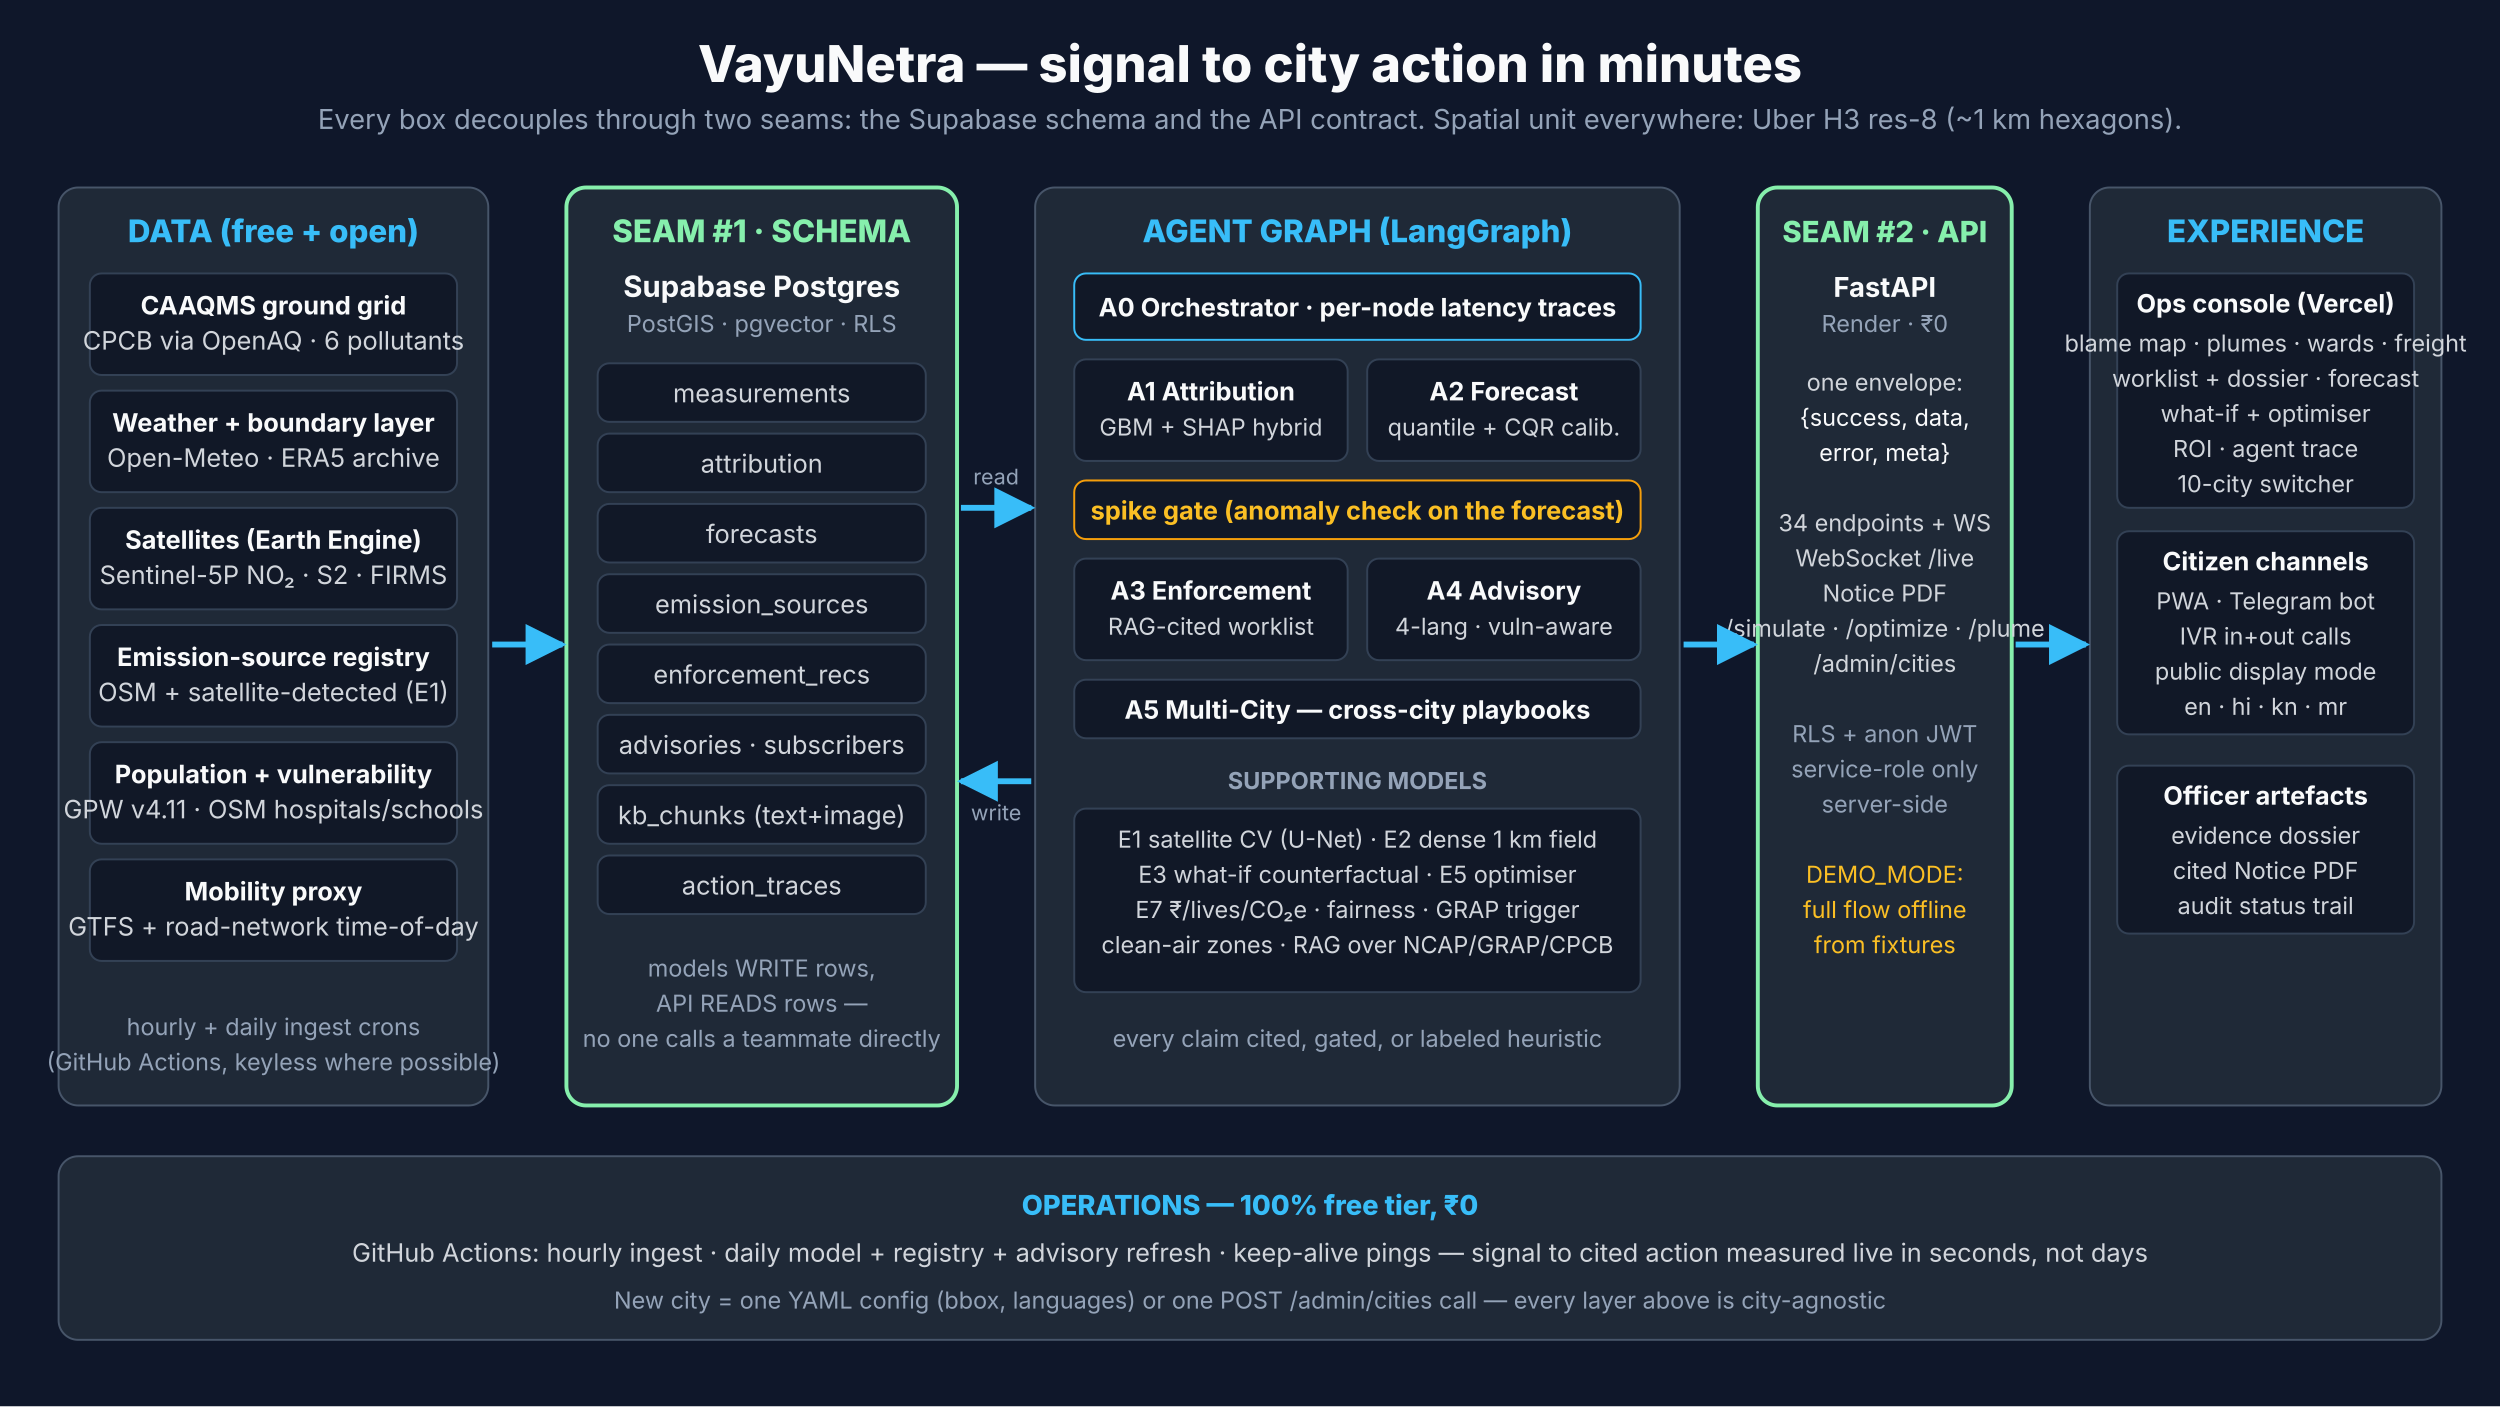
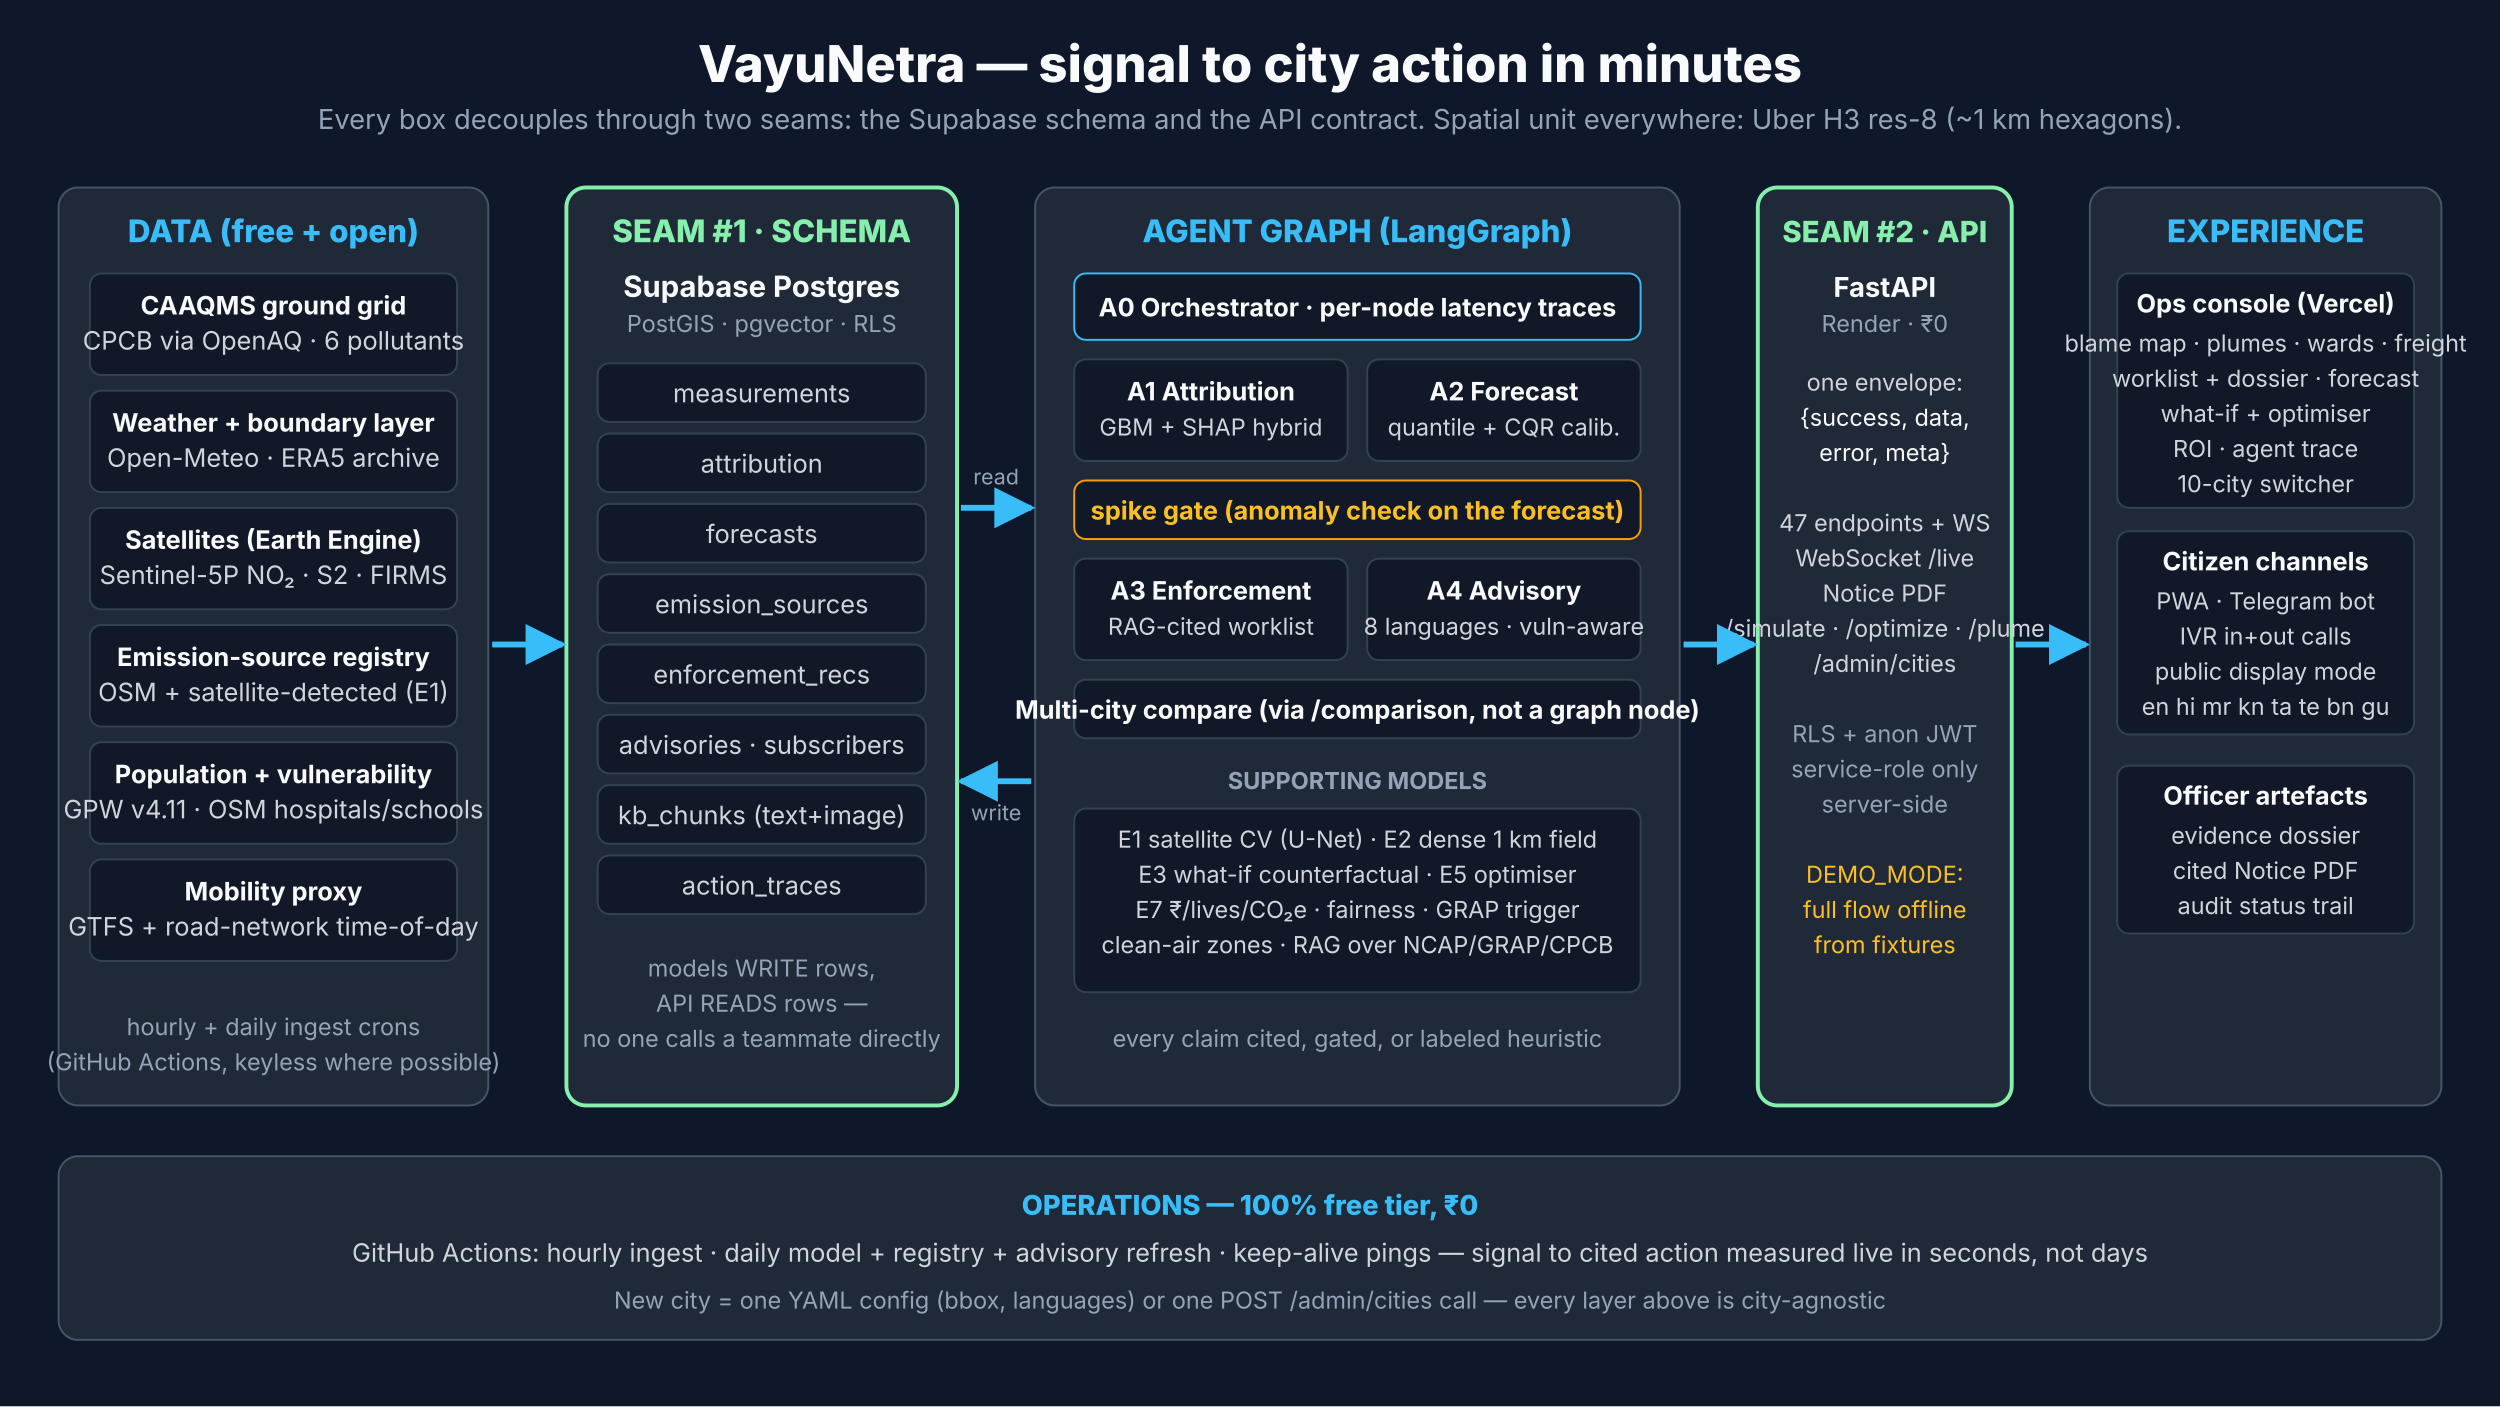
<svg xmlns="http://www.w3.org/2000/svg" viewBox="0 0 1280 720" font-family="Inter, Segoe UI, Arial, sans-serif">
  <defs>
    <marker id="arr" viewBox="0 0 10 10" refX="9" refY="5" markerWidth="7" markerHeight="7" orient="auto-start-reverse">
      <path d="M 0 0 L 10 5 L 0 10 z" fill="#38bdf8" />
    </marker>
  </defs>
  <rect width="1280" height="720" fill="#0f172a" />
  <text x="640" y="42" text-anchor="middle" fill="#f9fafb" font-size="26" font-weight="800">VayuNetra — signal to city action in minutes</text>
  <text x="640" y="66" text-anchor="middle" fill="#94a3b8" font-size="14">Every box decouples through two seams: the Supabase schema and the API contract. Spatial unit everywhere: Uber H3 res-8 (~1 km hexagons).</text>
  <rect x="30" y="96" width="220" height="470" rx="10" fill="#1f2937" stroke="#475569" />
  <text x="140" y="124" text-anchor="middle" fill="#38bdf8" font-size="16" font-weight="800">DATA (free + open)</text>
  <g fill="#d1d5db" font-size="13">
    <rect x="46" y="140" width="188" height="52" rx="6" fill="#111827" stroke="#334155" />
    <text x="140" y="161" text-anchor="middle" fill="#f9fafb" font-weight="700">CAAQMS ground grid</text>
    <text x="140" y="179" text-anchor="middle">CPCB via OpenAQ · 6 pollutants</text>
    <rect x="46" y="200" width="188" height="52" rx="6" fill="#111827" stroke="#334155" />
    <text x="140" y="221" text-anchor="middle" fill="#f9fafb" font-weight="700">Weather + boundary layer</text>
    <text x="140" y="239" text-anchor="middle">Open-Meteo · ERA5 archive</text>
    <rect x="46" y="260" width="188" height="52" rx="6" fill="#111827" stroke="#334155" />
    <text x="140" y="281" text-anchor="middle" fill="#f9fafb" font-weight="700">Satellites (Earth Engine)</text>
    <text x="140" y="299" text-anchor="middle">Sentinel-5P NO₂ · S2 · FIRMS</text>
    <rect x="46" y="320" width="188" height="52" rx="6" fill="#111827" stroke="#334155" />
    <text x="140" y="341" text-anchor="middle" fill="#f9fafb" font-weight="700">Emission-source registry</text>
    <text x="140" y="359" text-anchor="middle">OSM + satellite-detected (E1)</text>
    <rect x="46" y="380" width="188" height="52" rx="6" fill="#111827" stroke="#334155" />
    <text x="140" y="401" text-anchor="middle" fill="#f9fafb" font-weight="700">Population + vulnerability</text>
    <text x="140" y="419" text-anchor="middle">GPW v4.11 · OSM hospitals/schools</text>
    <rect x="46" y="440" width="188" height="52" rx="6" fill="#111827" stroke="#334155" />
    <text x="140" y="461" text-anchor="middle" fill="#f9fafb" font-weight="700">Mobility proxy</text>
    <text x="140" y="479" text-anchor="middle">GTFS + road-network time-of-day</text>
    <text x="140" y="530" text-anchor="middle" fill="#94a3b8" font-size="12">hourly + daily ingest crons</text>
    <text x="140" y="548" text-anchor="middle" fill="#94a3b8" font-size="12">(GitHub Actions, keyless where possible)</text>
  </g>
  <rect x="290" y="96" width="200" height="470" rx="10" fill="#1f2937" stroke="#86efac" stroke-width="2" />
  <text x="390" y="124" text-anchor="middle" fill="#86efac" font-size="16" font-weight="800">SEAM #1 · SCHEMA</text>
  <g fill="#d1d5db" font-size="13">
    <text x="390" y="152" text-anchor="middle" fill="#f9fafb" font-size="15" font-weight="700">Supabase Postgres</text>
    <text x="390" y="170" text-anchor="middle" fill="#94a3b8" font-size="12">PostGIS · pgvector · RLS</text>
    <rect x="306" y="186" width="168" height="30" rx="6" fill="#111827" stroke="#334155" />
    <text x="390" y="206" text-anchor="middle">measurements</text>
    <rect x="306" y="222" width="168" height="30" rx="6" fill="#111827" stroke="#334155" />
    <text x="390" y="242" text-anchor="middle">attribution</text>
    <rect x="306" y="258" width="168" height="30" rx="6" fill="#111827" stroke="#334155" />
    <text x="390" y="278" text-anchor="middle">forecasts</text>
    <rect x="306" y="294" width="168" height="30" rx="6" fill="#111827" stroke="#334155" />
    <text x="390" y="314" text-anchor="middle">emission_sources</text>
    <rect x="306" y="330" width="168" height="30" rx="6" fill="#111827" stroke="#334155" />
    <text x="390" y="350" text-anchor="middle">enforcement_recs</text>
    <rect x="306" y="366" width="168" height="30" rx="6" fill="#111827" stroke="#334155" />
    <text x="390" y="386" text-anchor="middle">advisories · subscribers</text>
    <rect x="306" y="402" width="168" height="30" rx="6" fill="#111827" stroke="#334155" />
    <text x="390" y="422" text-anchor="middle">kb_chunks (text+image)</text>
    <rect x="306" y="438" width="168" height="30" rx="6" fill="#111827" stroke="#334155" />
    <text x="390" y="458" text-anchor="middle">action_traces</text>
    <text x="390" y="500" text-anchor="middle" fill="#94a3b8" font-size="12">models WRITE rows,</text>
    <text x="390" y="518" text-anchor="middle" fill="#94a3b8" font-size="12">API READS rows —</text>
    <text x="390" y="536" text-anchor="middle" fill="#94a3b8" font-size="12">no one calls a teammate directly</text>
  </g>
  <rect x="530" y="96" width="330" height="470" rx="10" fill="#1f2937" stroke="#475569" />
  <text x="695" y="124" text-anchor="middle" fill="#38bdf8" font-size="16" font-weight="800">AGENT GRAPH (LangGraph)</text>
  <g fill="#d1d5db" font-size="13">
    <rect x="550" y="140" width="290" height="34" rx="6" fill="#111827" stroke="#38bdf8" />
    <text x="695" y="162" text-anchor="middle" fill="#f9fafb" font-weight="700">A0 Orchestrator · per-node latency traces</text>
    <rect x="550" y="184" width="140" height="52" rx="6" fill="#111827" stroke="#334155" />
    <text x="620" y="205" text-anchor="middle" fill="#f9fafb" font-weight="700">A1 Attribution</text>
    <text x="620" y="223" text-anchor="middle" font-size="12">GBM + SHAP hybrid</text>
    <rect x="700" y="184" width="140" height="52" rx="6" fill="#111827" stroke="#334155" />
    <text x="770" y="205" text-anchor="middle" fill="#f9fafb" font-weight="700">A2 Forecast</text>
    <text x="770" y="223" text-anchor="middle" font-size="12">quantile + CQR calib.</text>
    <rect x="550" y="246" width="290" height="30" rx="6" fill="#111827" stroke="#f59e0b" />
    <text x="695" y="266" text-anchor="middle" fill="#fbbf24" font-weight="700">spike gate (anomaly check on the forecast)</text>
    <rect x="550" y="286" width="140" height="52" rx="6" fill="#111827" stroke="#334155" />
    <text x="620" y="307" text-anchor="middle" fill="#f9fafb" font-weight="700">A3 Enforcement</text>
    <text x="620" y="325" text-anchor="middle" font-size="12">RAG-cited worklist</text>
    <rect x="700" y="286" width="140" height="52" rx="6" fill="#111827" stroke="#334155" />
    <text x="770" y="307" text-anchor="middle" fill="#f9fafb" font-weight="700">A4 Advisory</text>
-     <text x="770" y="325" text-anchor="middle" font-size="12">4-lang · vuln-aware</text>
+     <text x="770" y="325" text-anchor="middle" font-size="12">8 languages · vuln-aware</text>
    <rect x="550" y="348" width="290" height="30" rx="6" fill="#111827" stroke="#334155" />
-     <text x="695" y="368" text-anchor="middle" fill="#f9fafb" font-weight="700">A5 Multi-City — cross-city playbooks</text>
+     <text x="695" y="368" text-anchor="middle" fill="#f9fafb" font-weight="700">Multi-city compare (via /comparison, not a graph node)</text>
    <text x="695" y="404" text-anchor="middle" fill="#94a3b8" font-size="12" font-weight="700">SUPPORTING MODELS</text>
    <rect x="550" y="414" width="290" height="94" rx="6" fill="#111827" stroke="#334155" />
    <text x="695" y="434" text-anchor="middle" font-size="12">E1 satellite CV (U-Net) · E2 dense 1 km field</text>
    <text x="695" y="452" text-anchor="middle" font-size="12">E3 what-if counterfactual · E5 optimiser</text>
    <text x="695" y="470" text-anchor="middle" font-size="12">E7 ₹/lives/CO₂e · fairness · GRAP trigger</text>
    <text x="695" y="488" text-anchor="middle" font-size="12">clean-air zones · RAG over NCAP/GRAP/CPCB</text>
    <text x="695" y="536" text-anchor="middle" fill="#94a3b8" font-size="12">every claim cited, gated, or labeled heuristic</text>
  </g>
  <rect x="900" y="96" width="130" height="470" rx="10" fill="#1f2937" stroke="#86efac" stroke-width="2" />
  <text x="965" y="124" text-anchor="middle" fill="#86efac" font-size="15" font-weight="800">SEAM #2 · API</text>
  <g fill="#d1d5db" font-size="12">
    <text x="965" y="152" text-anchor="middle" fill="#f9fafb" font-size="14" font-weight="700">FastAPI</text>
    <text x="965" y="170" text-anchor="middle" fill="#94a3b8">Render · ₹0</text>
    <text x="965" y="200" text-anchor="middle">one envelope:</text>
    <text x="965" y="218" text-anchor="middle" fill="#f9fafb">{success, data,</text>
    <text x="965" y="236" text-anchor="middle" fill="#f9fafb">error, meta}</text>
-     <text x="965" y="272" text-anchor="middle">34 endpoints + WS</text>
+     <text x="965" y="272" text-anchor="middle">47 endpoints + WS</text>
    <text x="965" y="290" text-anchor="middle">WebSocket /live</text>
    <text x="965" y="308" text-anchor="middle">Notice PDF</text>
    <text x="965" y="326" text-anchor="middle">/simulate · /optimize · /plume</text>
    <text x="965" y="344" text-anchor="middle">/admin/cities</text>
    <text x="965" y="380" text-anchor="middle" fill="#94a3b8">RLS + anon JWT</text>
    <text x="965" y="398" text-anchor="middle" fill="#94a3b8">service-role only</text>
    <text x="965" y="416" text-anchor="middle" fill="#94a3b8">server-side</text>
    <text x="965" y="452" text-anchor="middle" fill="#fbbf24">DEMO_MODE:</text>
    <text x="965" y="470" text-anchor="middle" fill="#fbbf24">full flow offline</text>
    <text x="965" y="488" text-anchor="middle" fill="#fbbf24">from fixtures</text>
  </g>
  <rect x="1070" y="96" width="180" height="470" rx="10" fill="#1f2937" stroke="#475569" />
  <text x="1160" y="124" text-anchor="middle" fill="#38bdf8" font-size="16" font-weight="800">EXPERIENCE</text>
  <g fill="#d1d5db" font-size="12">
    <rect x="1084" y="140" width="152" height="120" rx="6" fill="#111827" stroke="#334155" />
    <text x="1160" y="160" text-anchor="middle" fill="#f9fafb" font-size="13" font-weight="700">Ops console (Vercel)</text>
    <text x="1160" y="180" text-anchor="middle">blame map · plumes · wards · freight</text>
    <text x="1160" y="198" text-anchor="middle">worklist + dossier · forecast</text>
    <text x="1160" y="216" text-anchor="middle">what-if + optimiser</text>
    <text x="1160" y="234" text-anchor="middle">ROI · agent trace</text>
    <text x="1160" y="252" text-anchor="middle">10-city switcher</text>
    <rect x="1084" y="272" width="152" height="104" rx="6" fill="#111827" stroke="#334155" />
    <text x="1160" y="292" text-anchor="middle" fill="#f9fafb" font-size="13" font-weight="700">Citizen channels</text>
    <text x="1160" y="312" text-anchor="middle">PWA · Telegram bot</text>
    <text x="1160" y="330" text-anchor="middle">IVR in+out calls</text>
    <text x="1160" y="348" text-anchor="middle">public display mode</text>
-     <text x="1160" y="366" text-anchor="middle">en · hi · kn · mr</text>
+     <text x="1160" y="366" text-anchor="middle">en hi mr kn ta te bn gu</text>
    <rect x="1084" y="392" width="152" height="86" rx="6" fill="#111827" stroke="#334155" />
    <text x="1160" y="412" text-anchor="middle" fill="#f9fafb" font-size="13" font-weight="700">Officer artefacts</text>
    <text x="1160" y="432" text-anchor="middle">evidence dossier</text>
    <text x="1160" y="450" text-anchor="middle">cited Notice PDF</text>
    <text x="1160" y="468" text-anchor="middle">audit status trail</text>
  </g>
  <line x1="252" y1="330" x2="288" y2="330" stroke="#38bdf8" stroke-width="3" marker-end="url(#arr)" />
  <line x1="492" y1="260" x2="528" y2="260" stroke="#38bdf8" stroke-width="3" marker-end="url(#arr)" />
  <line x1="528" y1="400" x2="492" y2="400" stroke="#38bdf8" stroke-width="3" marker-end="url(#arr)" />
  <text x="510" y="248" text-anchor="middle" fill="#94a3b8" font-size="11">read</text>
  <text x="510" y="420" text-anchor="middle" fill="#94a3b8" font-size="11">write</text>
  <line x1="862" y1="330" x2="898" y2="330" stroke="#38bdf8" stroke-width="3" marker-end="url(#arr)" />
  <line x1="1032" y1="330" x2="1068" y2="330" stroke="#38bdf8" stroke-width="3" marker-end="url(#arr)" />
  <rect x="30" y="592" width="1220" height="94" rx="10" fill="#1f2937" stroke="#475569" />
  <text x="640" y="622" text-anchor="middle" fill="#38bdf8" font-size="14" font-weight="800">OPERATIONS — 100% free tier, ₹0</text>
  <text x="640" y="646" text-anchor="middle" fill="#d1d5db" font-size="13">GitHub Actions: hourly ingest · daily model + registry + advisory refresh · keep-alive pings — signal to cited action measured live in seconds, not days</text>
  <text x="640" y="670" text-anchor="middle" fill="#94a3b8" font-size="12">New city = one YAML config (bbox, languages) or one POST /admin/cities call — every layer above is city-agnostic</text>
</svg>
